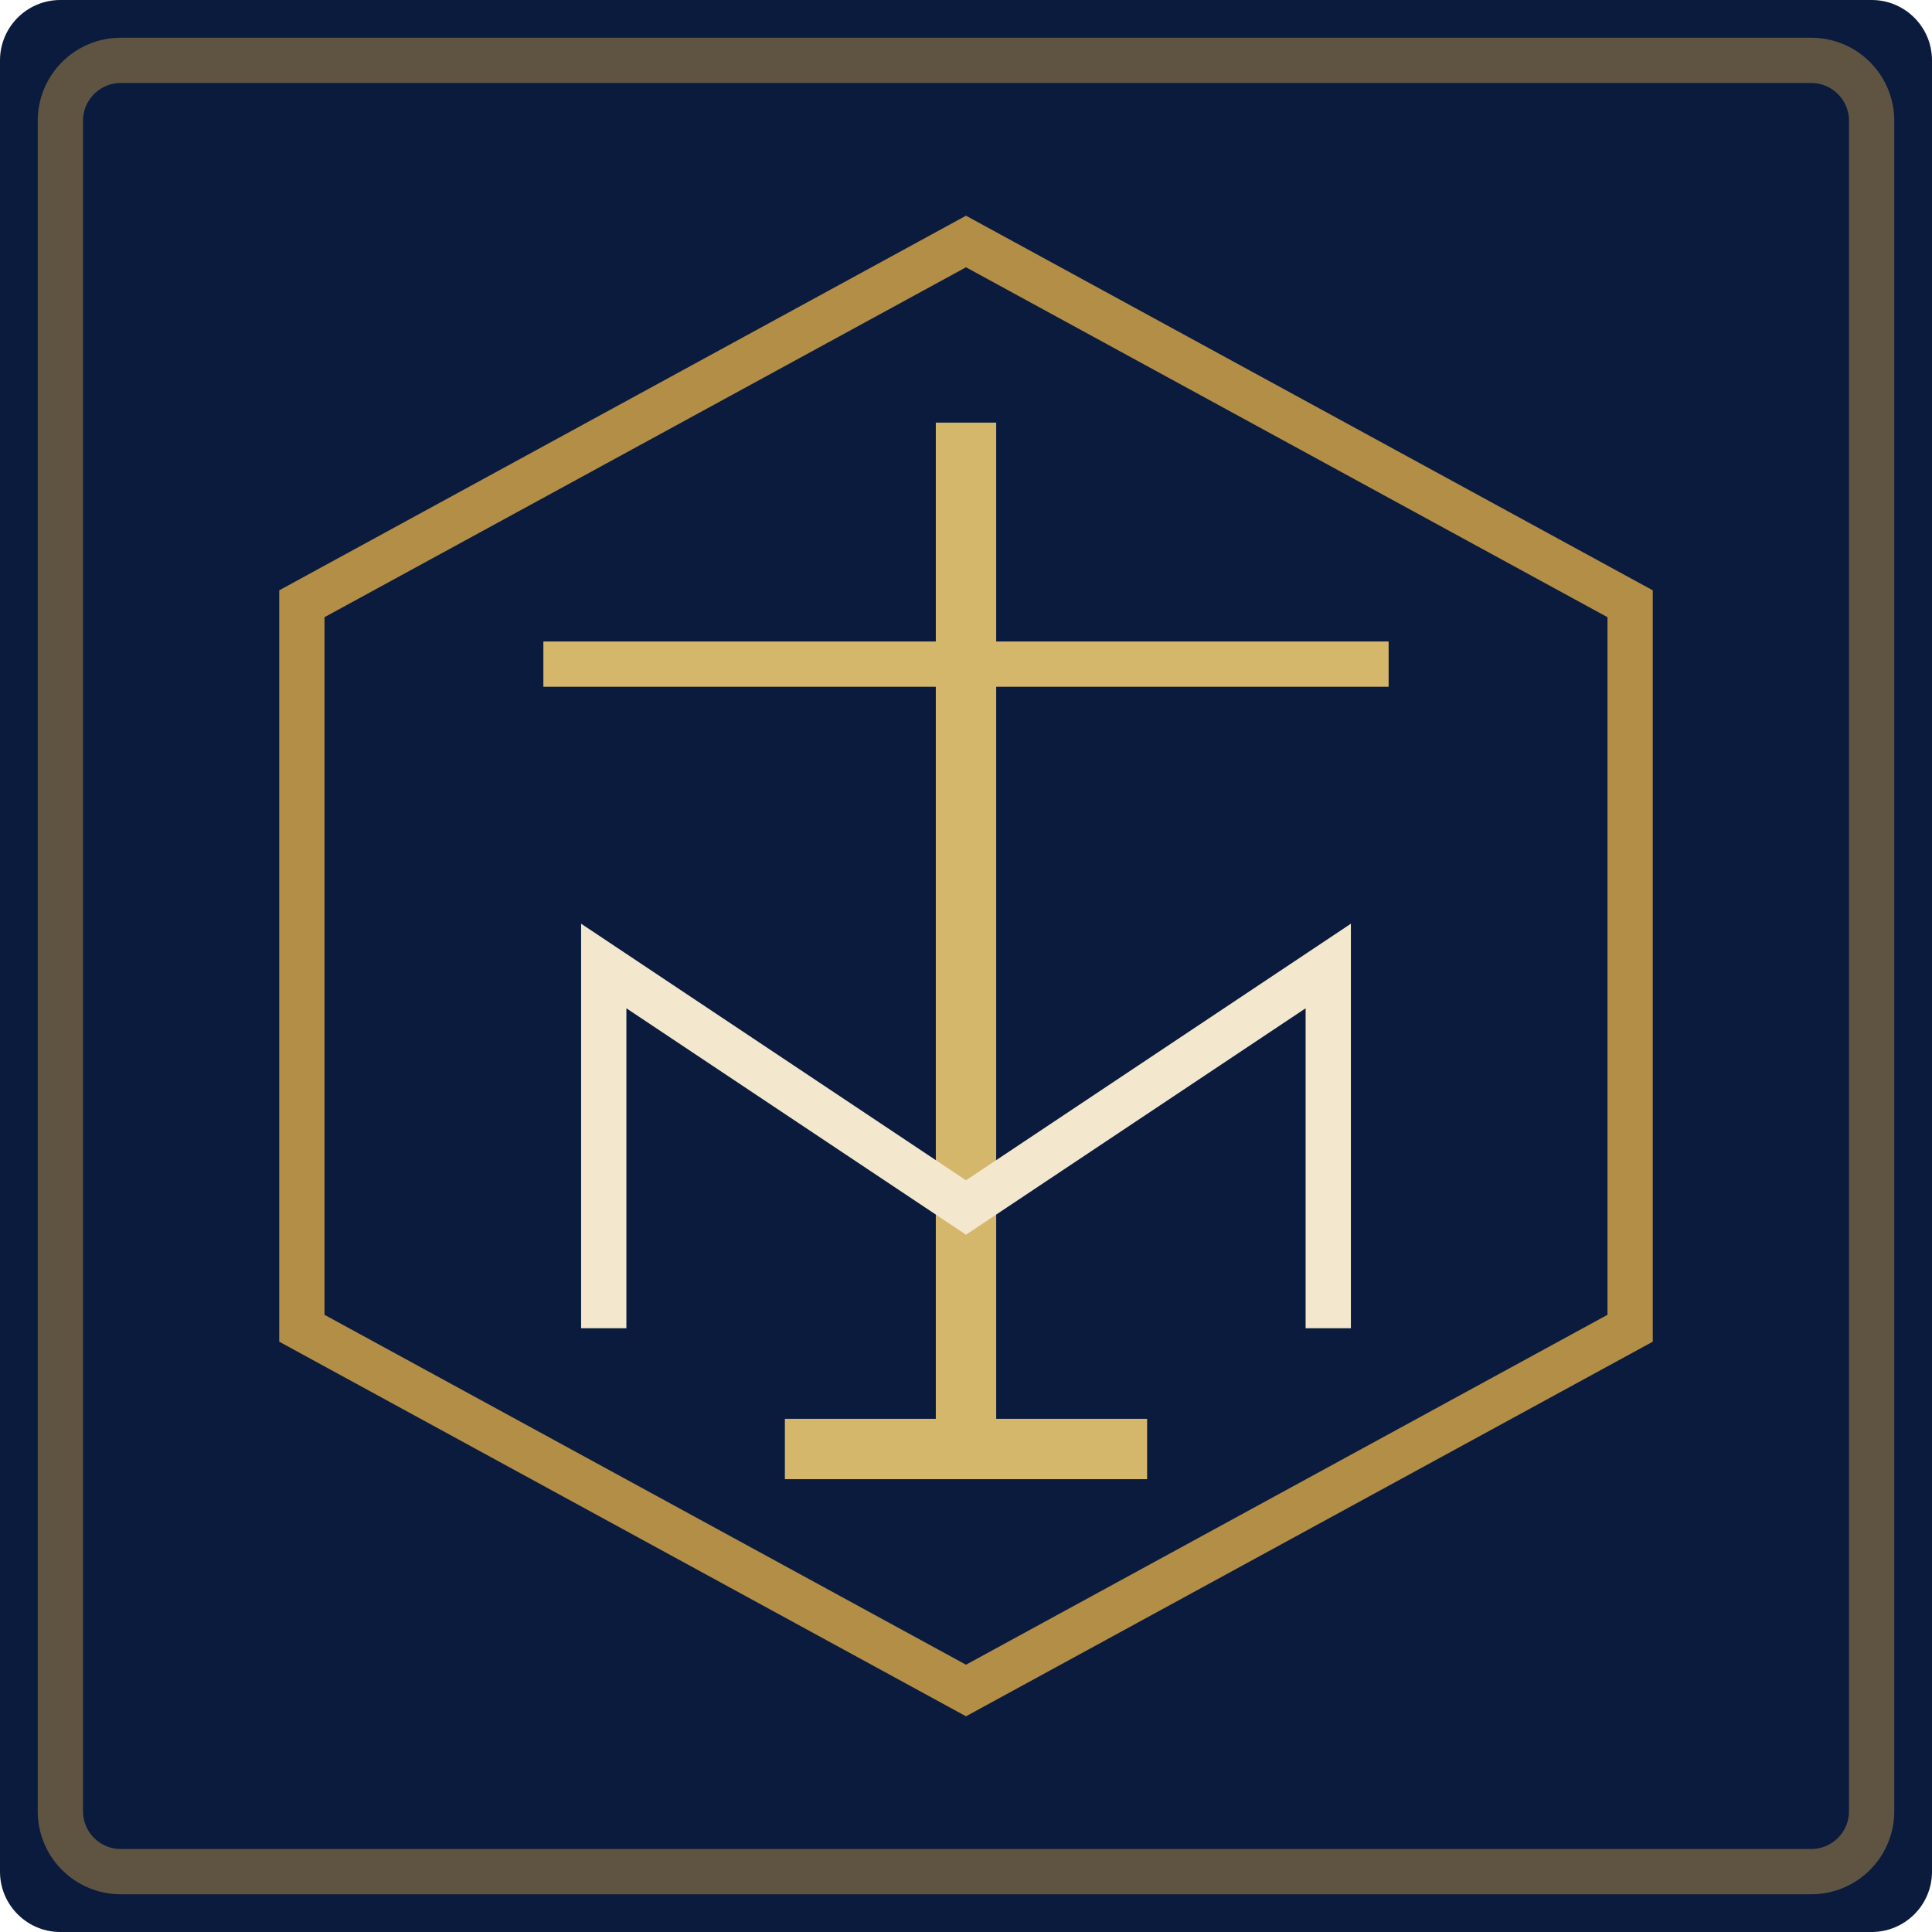
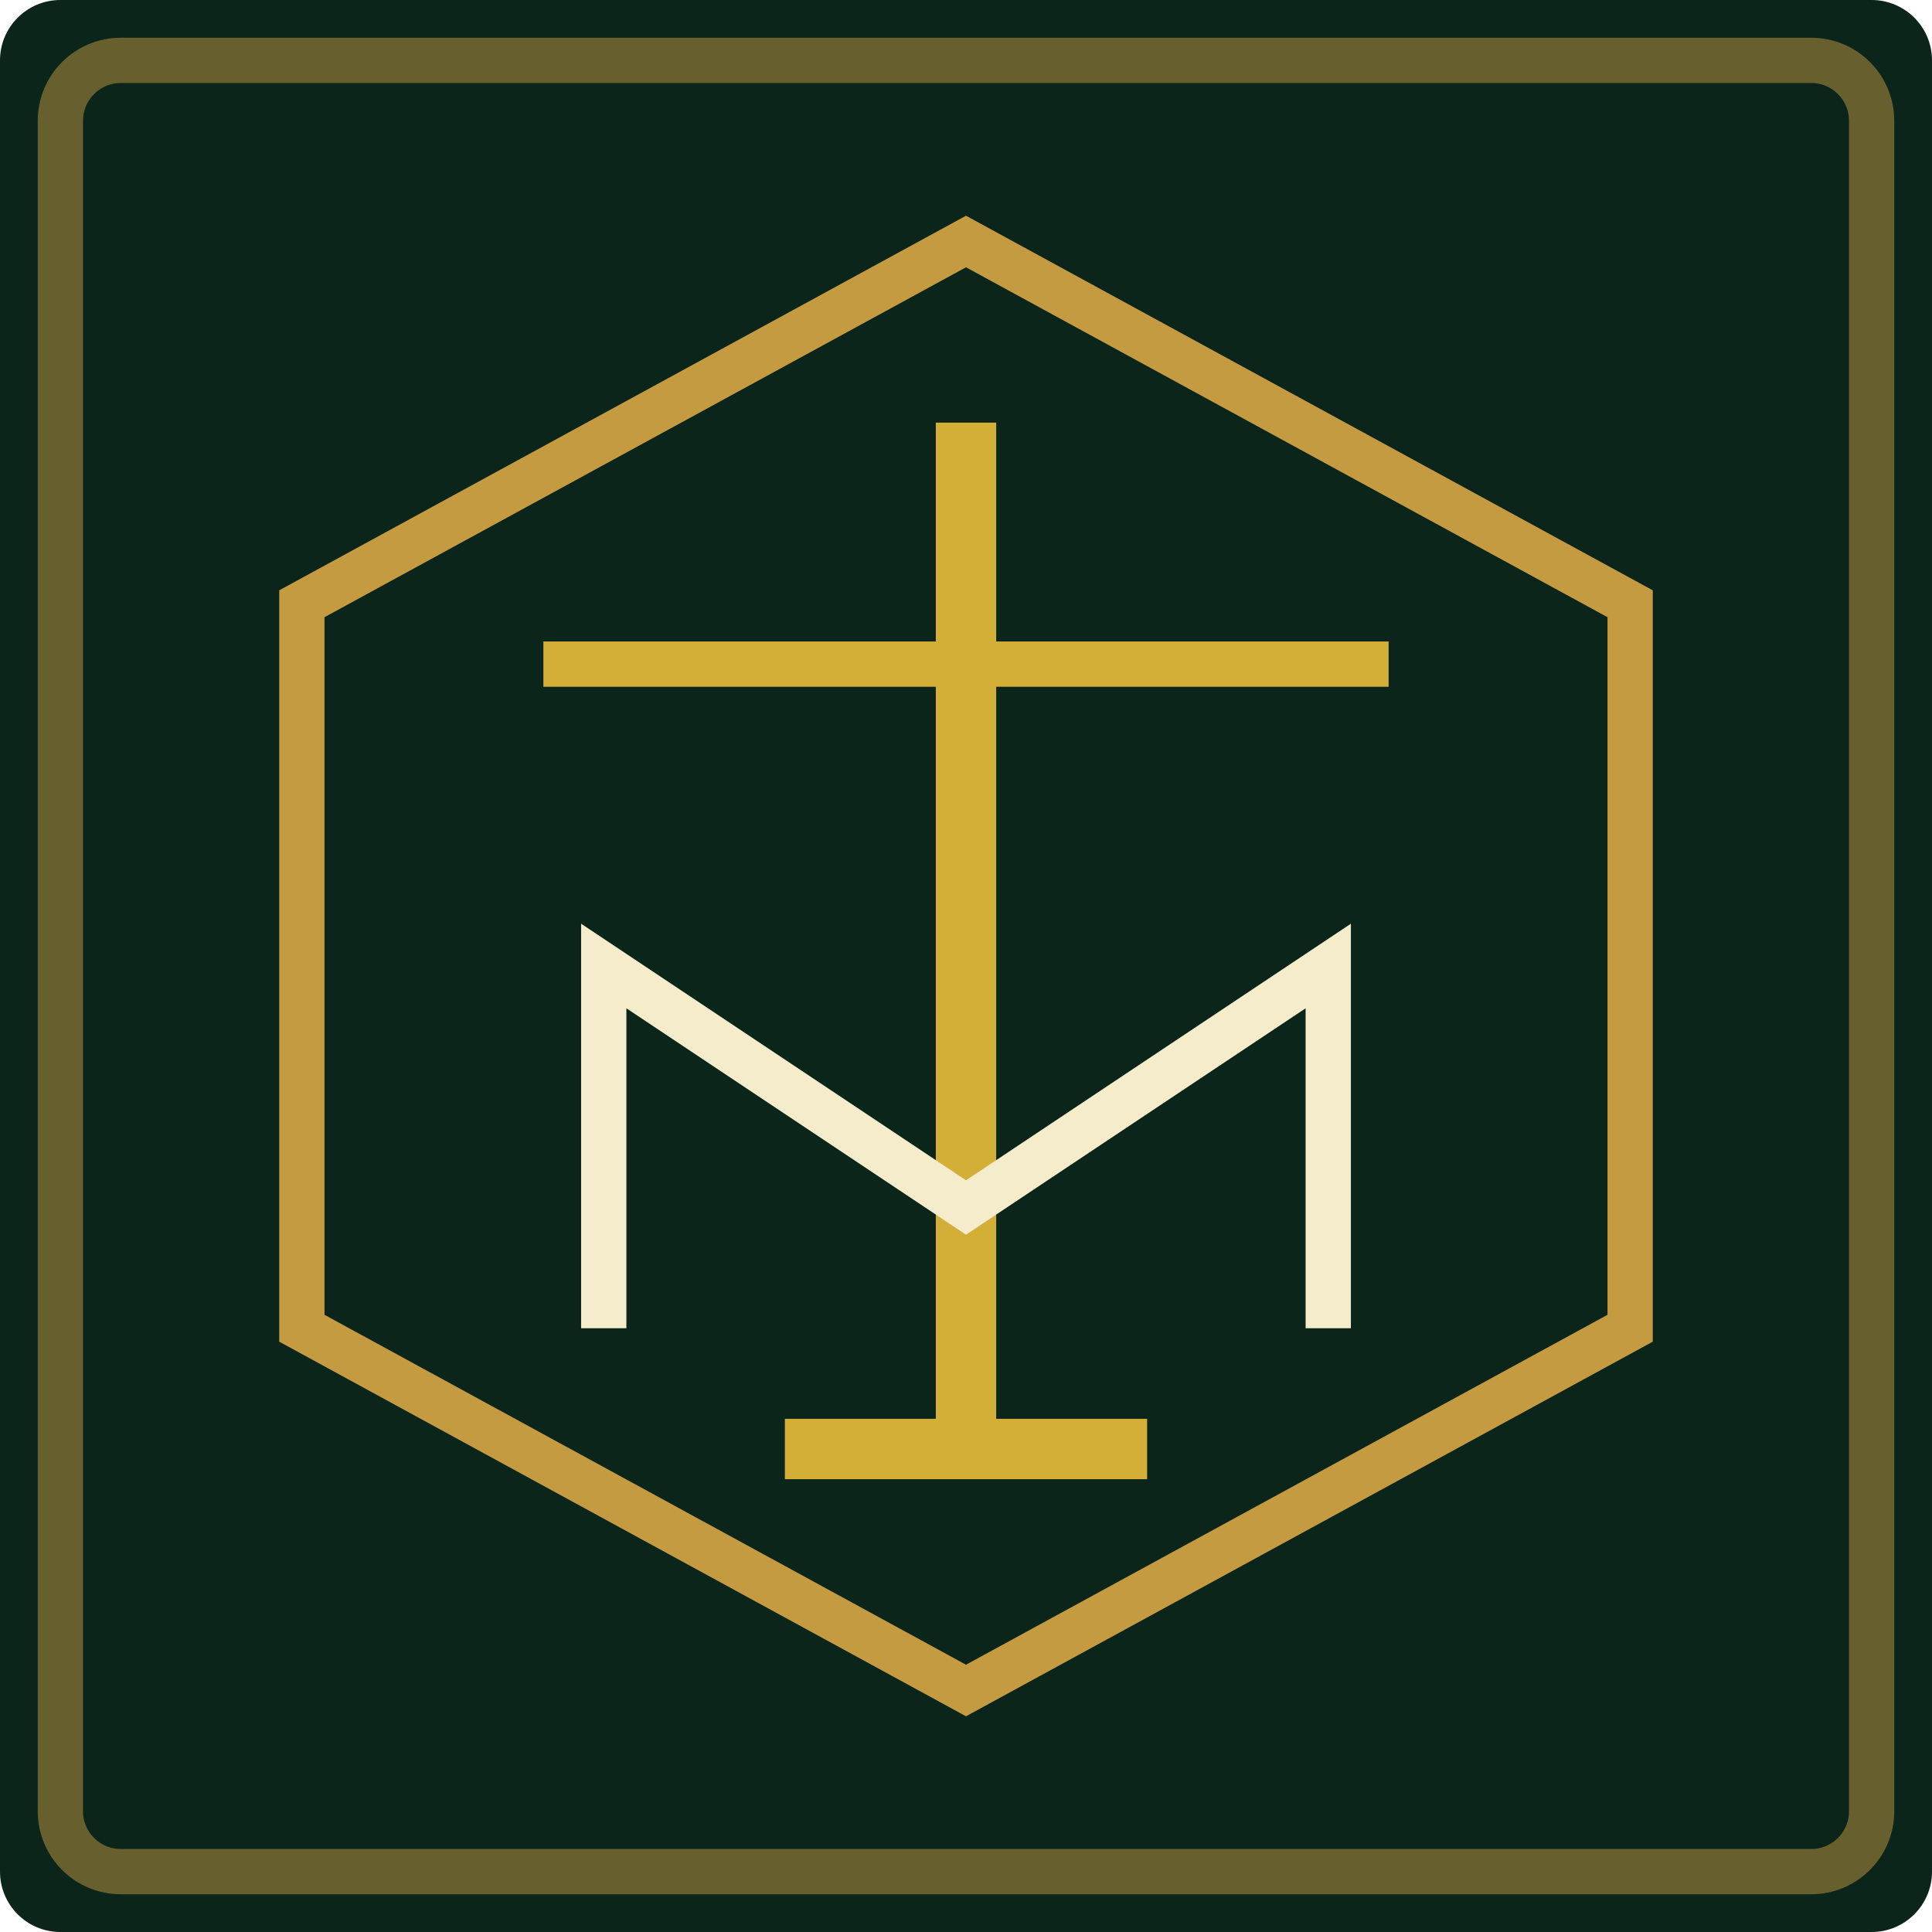
<svg xmlns="http://www.w3.org/2000/svg" viewBox="0 0 64 64" fill="none">
-   <rect width="64" height="64" rx="2" fill="#0B1B3D" />
-   <rect x="2" y="2" width="60" height="60" rx="2" stroke="#B38E46" stroke-width="1.5" stroke-opacity="0.5" />
-   <path d="M32 8 L54 20 V44 L32 56 L10 44 V20 Z" stroke="#B38E46" stroke-width="1.5" />
-   <path d="M32 14 V48" stroke="#D5B76C" stroke-width="2" />
-   <path d="M26 48 H38" stroke="#D5B76C" stroke-width="2" />
-   <path d="M18 22 H46" stroke="#D5B76C" stroke-width="1.5" />
-   <path d="M20 44 V32 L32 40 L44 32 V44" stroke="#F3E8CE" stroke-width="1.5" />
+   <rect width="64" height="64" rx="2" fill="#0B251B" />
+   <rect x="2" y="2" width="60" height="60" rx="2" stroke="#C59B42" stroke-width="1.5" stroke-opacity="0.5" />
+   <path d="M32 8 L54 20 V44 L32 56 L10 44 V20 Z" stroke="#C59B42" stroke-width="1.5" />
+   <path d="M32 14 V48" stroke="#D4AF37" stroke-width="2" />
+   <path d="M26 48 H38" stroke="#D4AF37" stroke-width="2" />
+   <path d="M18 22 H46" stroke="#D4AF37" stroke-width="1.5" />
+   <path d="M20 44 V32 L32 40 L44 32 V44" stroke="#F5ECCB" stroke-width="1.5" />
</svg>
